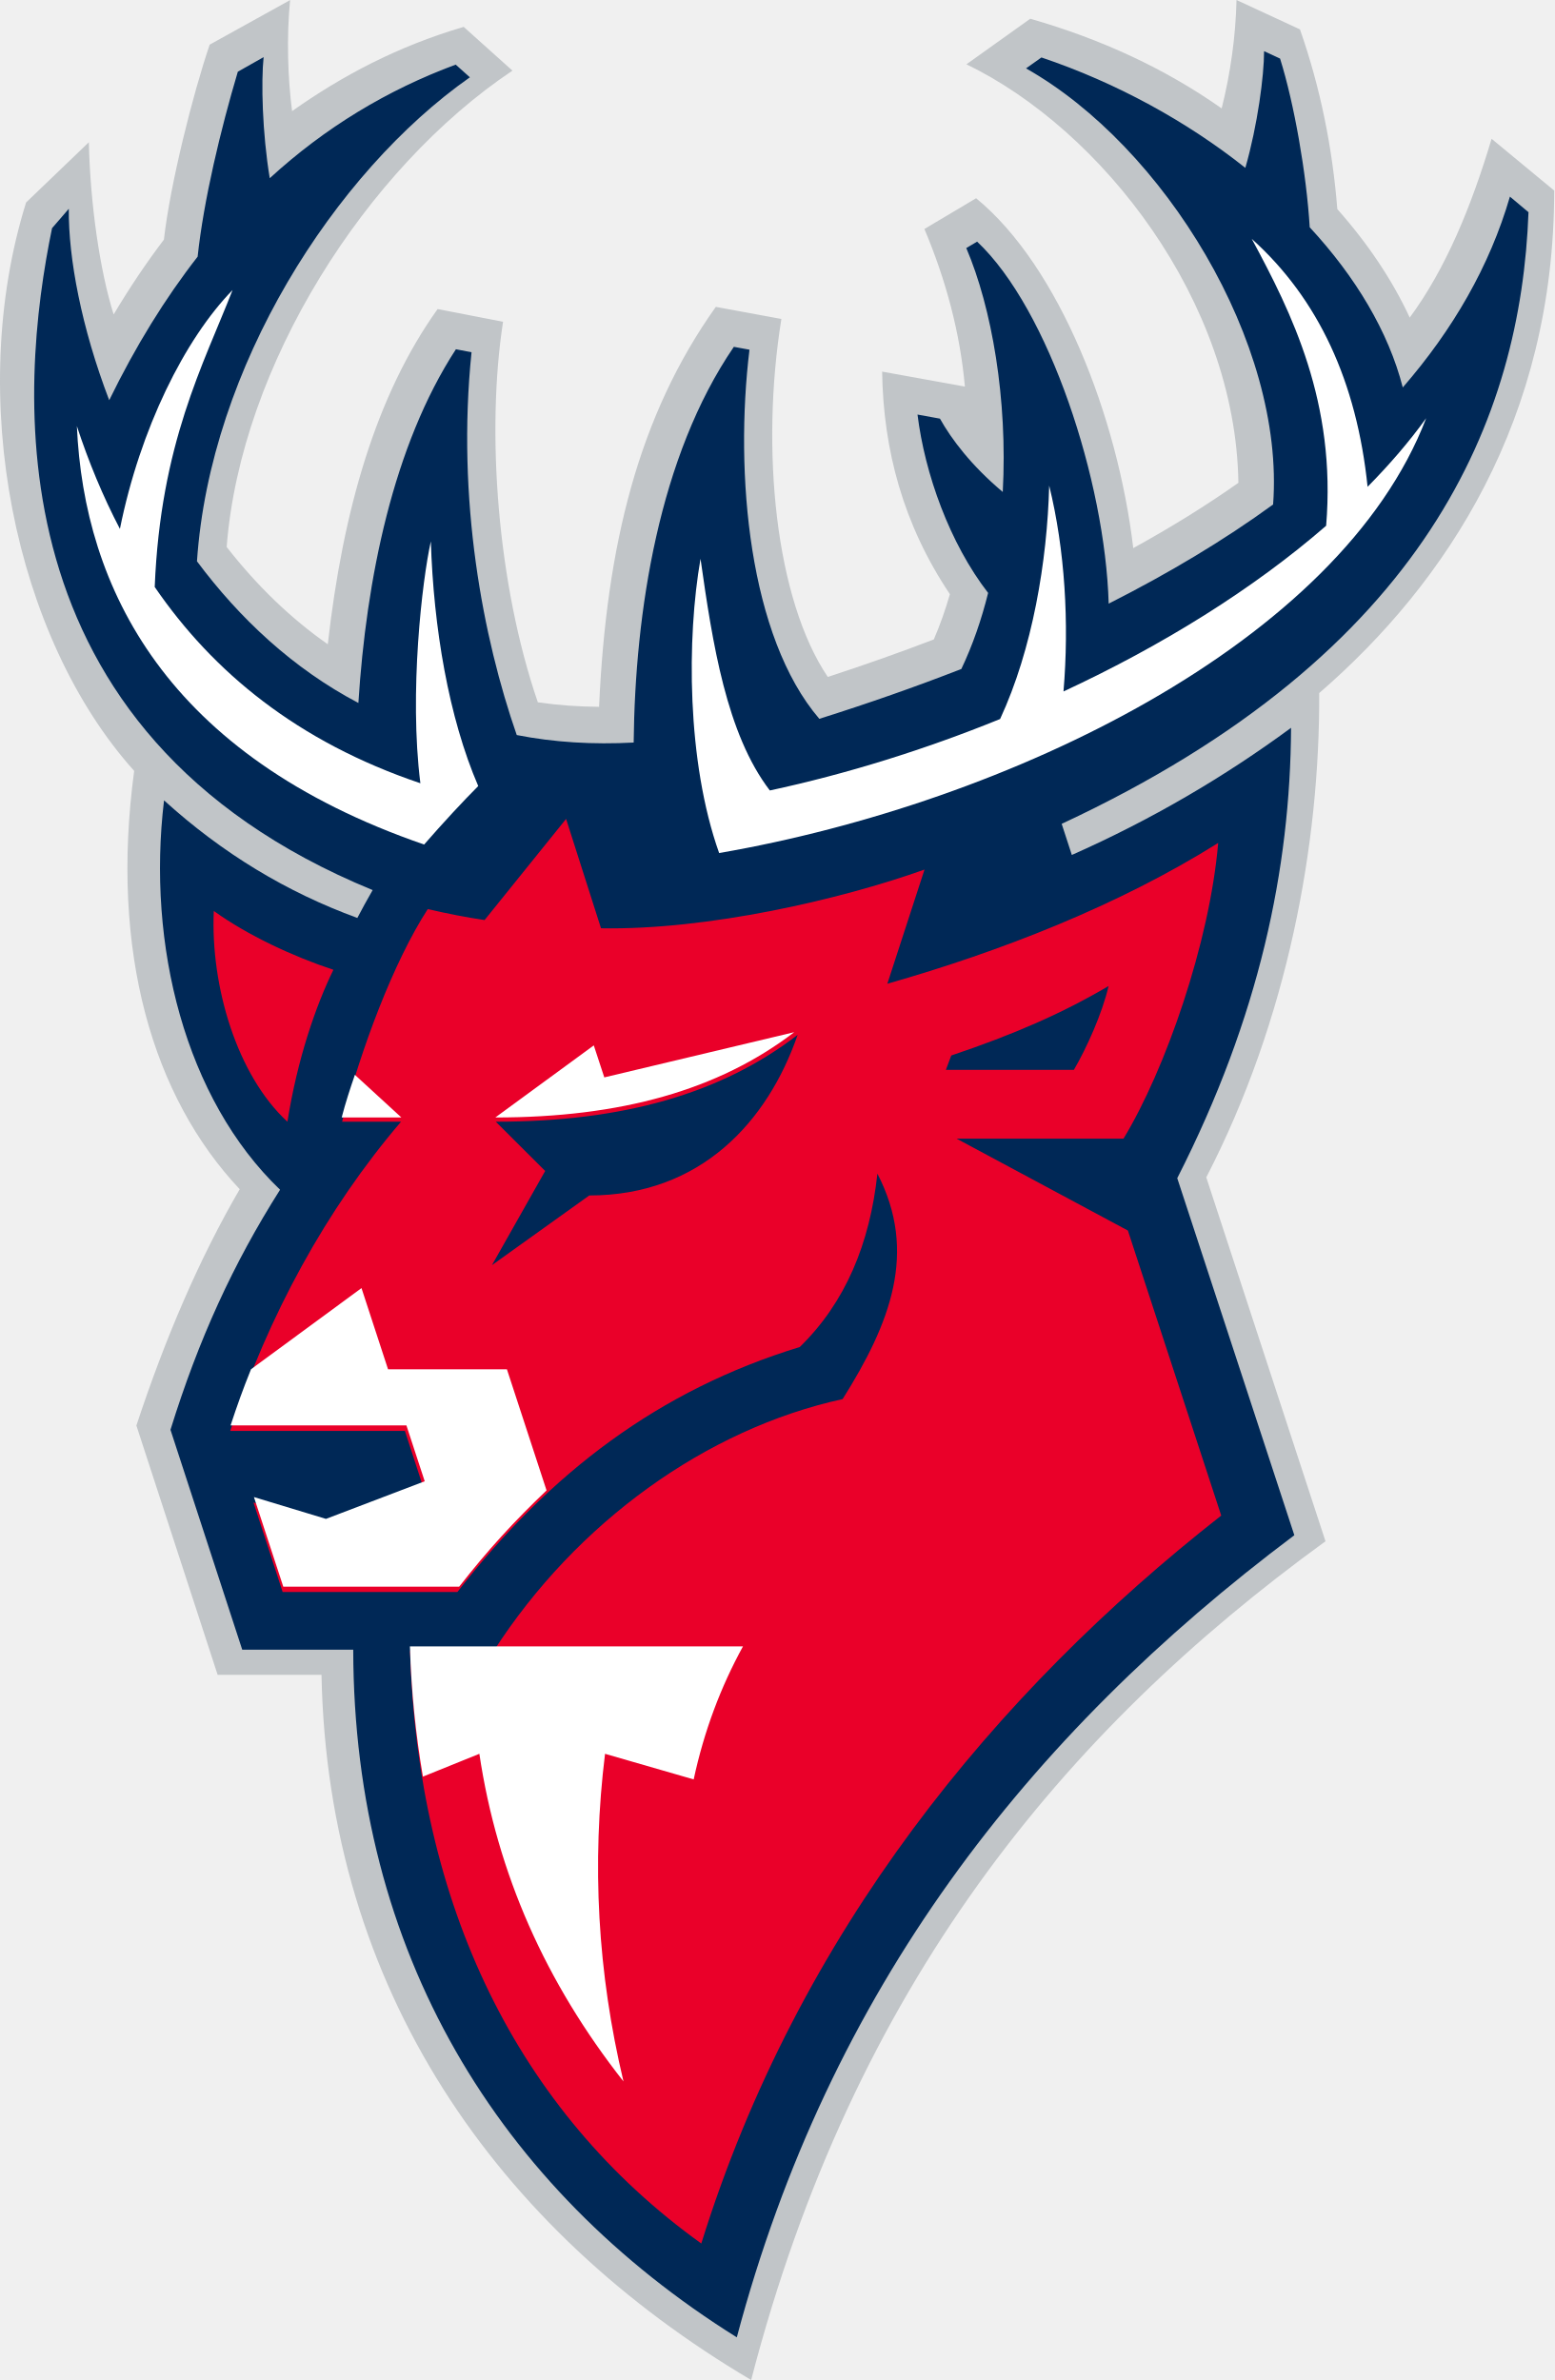
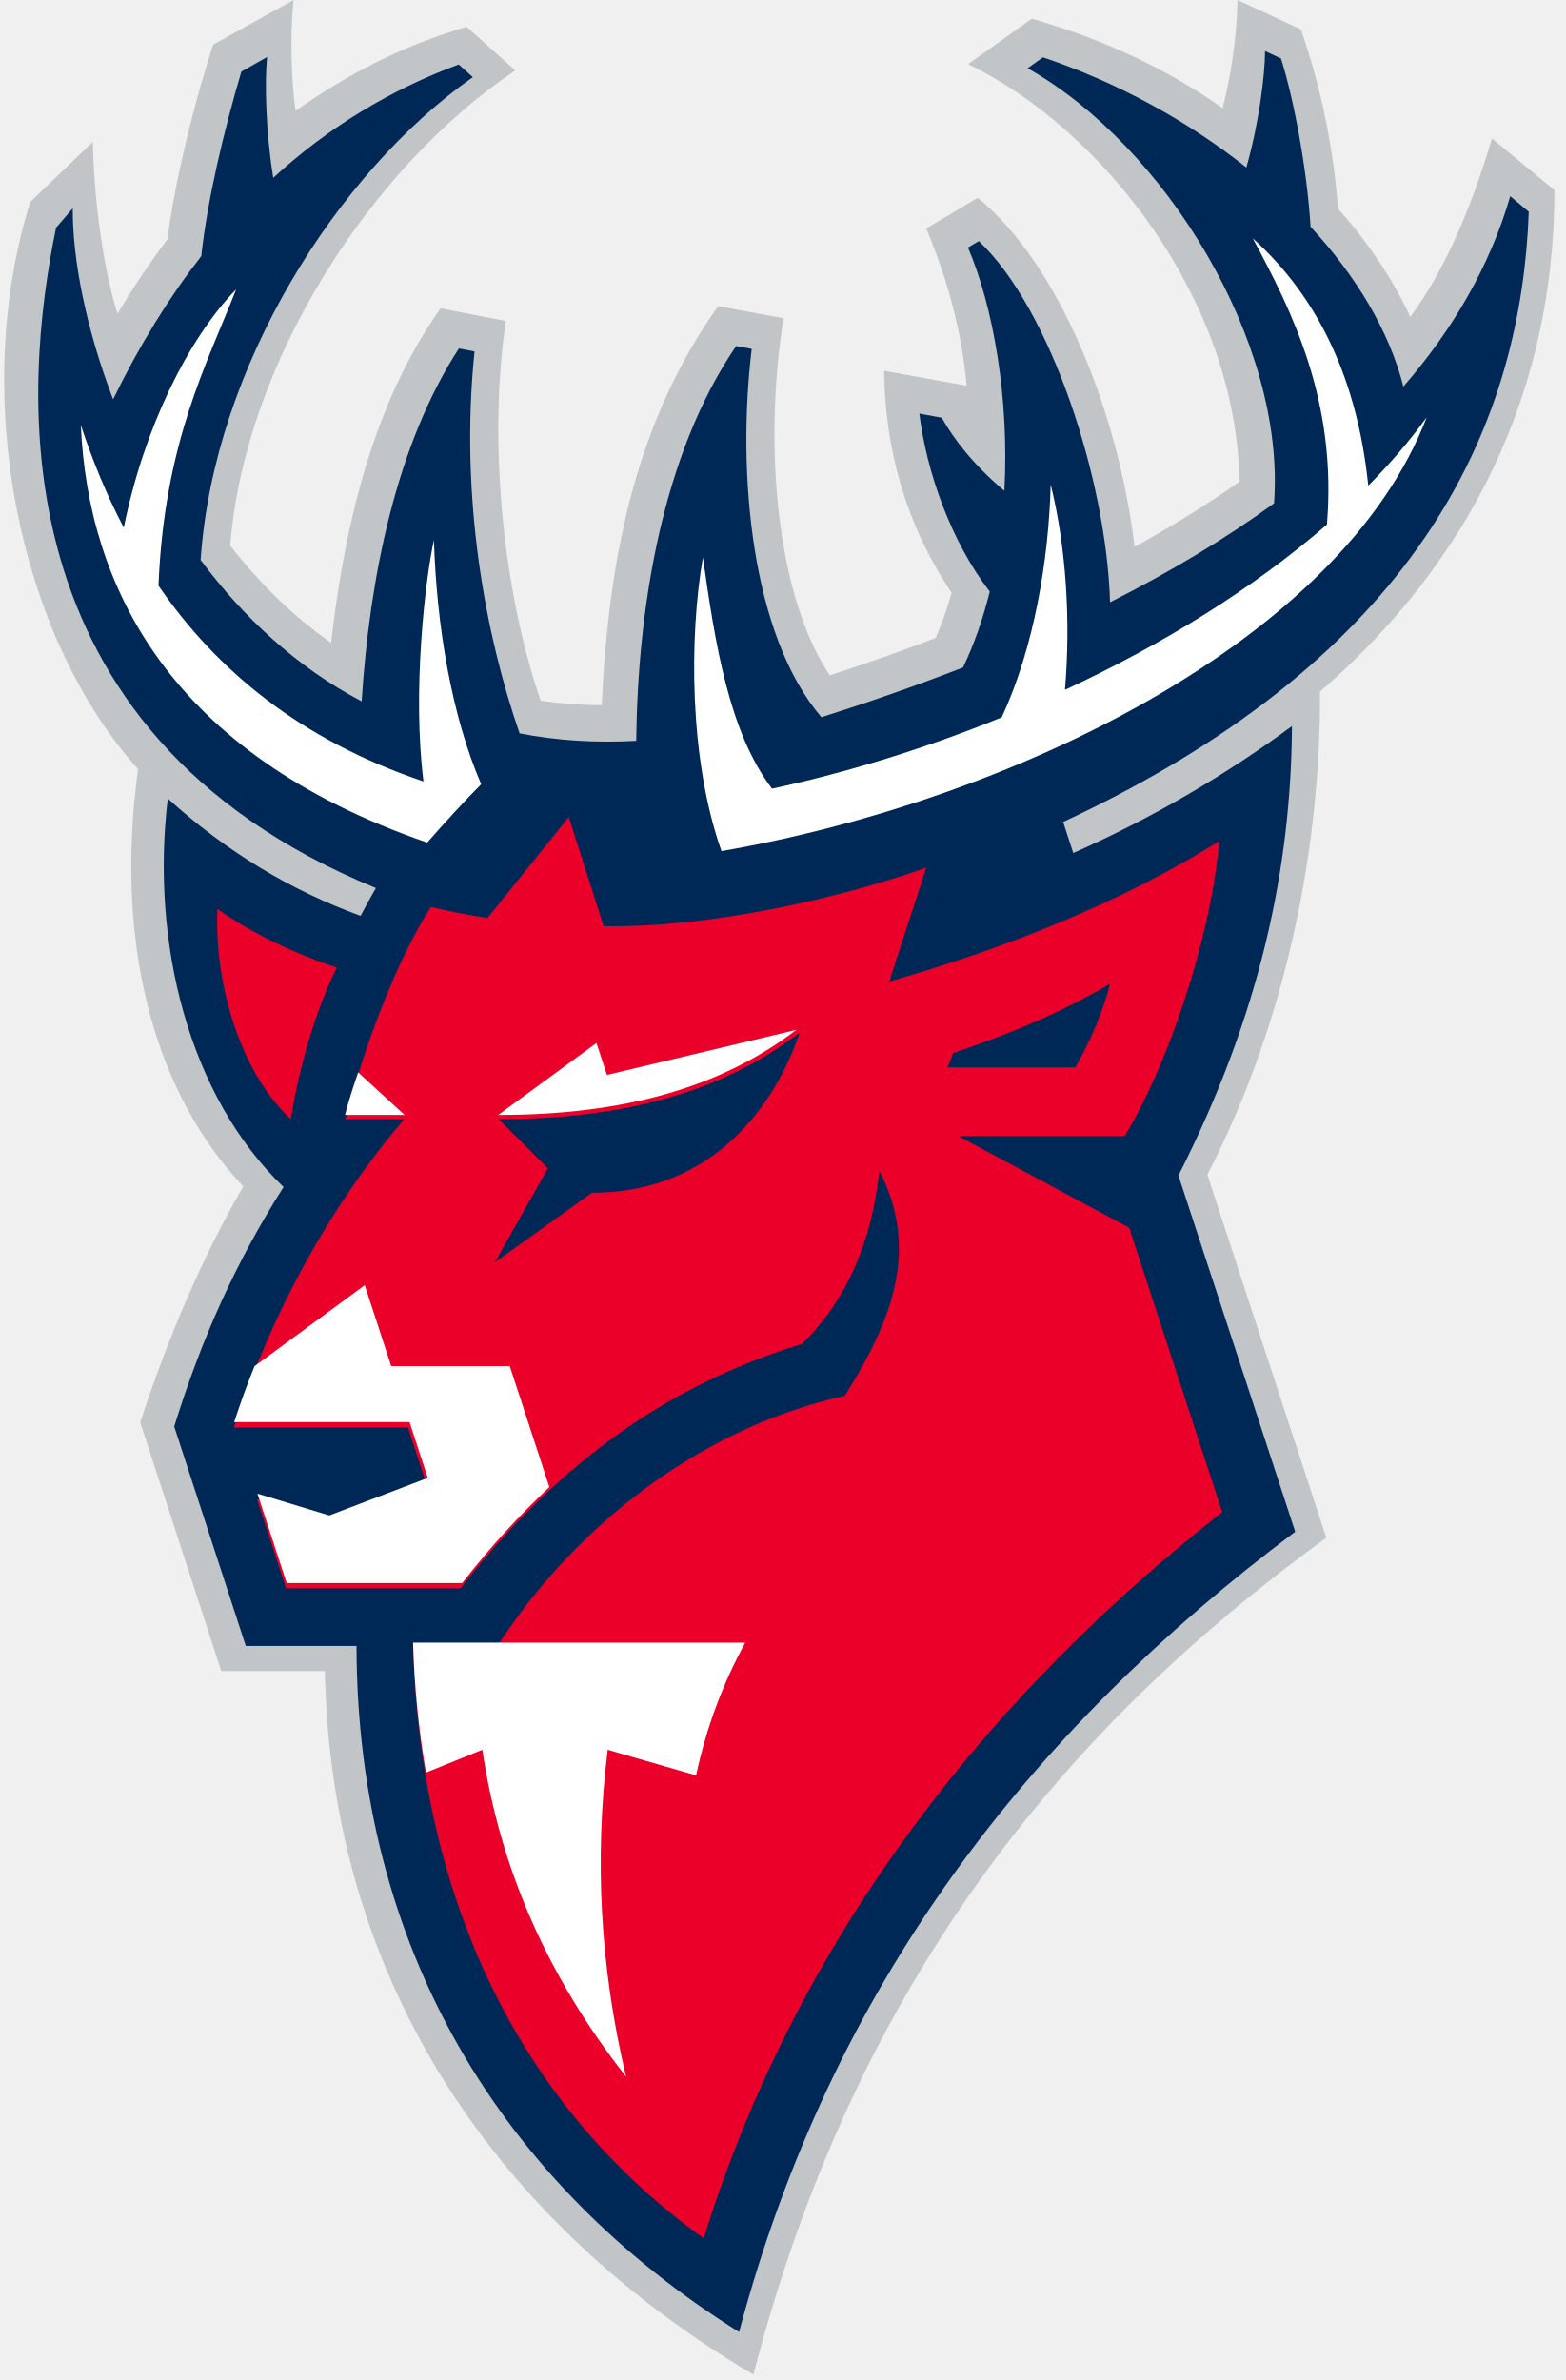
- <svg xmlns="http://www.w3.org/2000/svg" width="79" height="121" viewBox="0 0 79 121" fill="none">
-   <g clip-path="url(#clip0_1_1595)">
-     <path d="M79 9.691L75.814 7.056C74.773 10.539 73.471 13.681 71.653 16.147C70.782 14.261 69.537 12.395 67.973 10.632C67.73 7.559 67.118 4.463 66.074 1.494L62.849 0C62.81 1.828 62.541 3.741 62.094 5.512C59.215 3.484 55.96 1.982 52.365 0.953L49.121 3.269C55.995 6.591 62.81 15.302 62.945 24.547C61.316 25.696 59.528 26.806 57.601 27.866C56.815 21.225 53.852 13.551 49.614 10.079L46.986 11.642C48.073 14.223 48.797 16.9 49.044 19.654L44.837 18.893C44.894 22.861 45.904 26.66 48.281 30.209C48.05 31.015 47.776 31.784 47.464 32.509C45.734 33.174 43.928 33.812 42.074 34.415C39.42 30.477 38.645 22.861 39.716 16.216L36.383 15.602C32.454 21.121 30.816 27.735 30.45 35.935C29.383 35.928 28.339 35.851 27.337 35.705C25.272 29.686 24.706 21.931 25.569 16.358L22.243 15.713C19.107 20.096 17.427 25.961 16.661 32.755C14.792 31.449 13.07 29.794 11.521 27.808C12.234 18.559 18.622 8.558 26.046 3.591L23.569 1.367C20.217 2.351 17.389 3.849 14.846 5.65C14.626 3.968 14.561 1.863 14.746 0.004L10.658 2.27C9.803 4.778 8.65 9.36 8.331 12.183C7.429 13.37 6.578 14.642 5.776 15.986C5.071 13.747 4.586 10.351 4.516 7.232L1.326 10.294C-1.756 20.165 0.721 32.398 6.82 39.193C5.58 48.388 7.772 55.781 12.184 60.46C10.122 64.005 8.396 68.038 6.932 72.474L11.062 85.149H16.341C16.657 101.139 25.237 113.345 38.179 121C43.373 100.977 54.022 88.053 67.372 78.358L61.312 59.857C65.446 51.852 67.091 42.914 67.052 35.236C73.572 29.594 78.996 21.271 78.996 9.691H79Z" fill="#C1C5C8" />
-     <path d="M77.698 10.795L76.746 9.996C75.717 13.532 73.848 16.761 71.3 19.698C70.575 16.865 68.902 14.074 66.57 11.555C66.405 8.818 65.776 5.247 65.063 2.978L64.25 2.602C64.25 3.85 63.922 6.361 63.298 8.534C60.319 6.169 56.749 4.207 52.934 2.921L52.151 3.477C59.147 7.424 65.322 17.448 64.709 25.649C62.203 27.473 59.397 29.15 56.352 30.69C56.175 24.471 53.315 15.717 49.665 12.285L49.114 12.611C50.413 15.648 51.222 20.309 50.968 25.012C49.368 23.668 48.362 22.332 47.776 21.284L46.635 21.076C47.005 24.079 48.27 27.622 50.224 30.145C49.888 31.496 49.441 32.798 48.863 34.011C46.543 34.917 44.13 35.761 41.644 36.545C38.067 32.372 37.327 24.09 38.094 17.779L37.3 17.633C33.488 23.211 32.278 31.116 32.208 37.751C30.146 37.862 28.165 37.743 26.265 37.37C24.549 32.437 23.197 25.415 23.967 17.909L23.173 17.756C19.982 22.658 18.614 29.454 18.216 35.739C14.886 33.988 12.165 31.427 10.011 28.536C10.677 18.689 16.979 8.779 23.883 3.93L23.162 3.285C19.685 4.575 16.532 6.476 13.711 9.06C13.329 6.752 13.268 4.138 13.399 2.905L12.088 3.646C11.217 6.568 10.346 10.208 10.045 13.049C8.395 15.164 6.896 17.59 5.551 20.347C4.137 16.65 3.473 13.121 3.497 10.615L2.645 11.601C1.003 19.583 -0.608 37.224 18.941 45.252C18.672 45.721 18.39 46.231 18.163 46.669C14.594 45.367 11.313 43.394 8.338 40.691C7.455 48.043 9.413 55.864 14.235 60.486C11.853 64.245 10.095 68.084 8.665 72.691L12.312 83.871H17.954C17.978 99.244 25.316 111.245 37.45 118.831C42.149 101.159 52.19 88.259 65.788 78.051L59.837 59.899C64.011 51.702 65.584 44.158 65.622 37.002C62.222 39.505 58.522 41.674 54.479 43.467L53.963 41.885C72.649 33.174 77.305 21.138 77.69 10.795H77.698Z" fill="#002856" />
-     <path d="M48.623 57.889H57.105C59.23 54.388 61.482 47.94 61.918 42.856C56.828 46.049 50.837 48.378 45.101 50.015L46.991 44.209C42.721 45.734 35.968 47.294 30.548 47.194L28.773 41.634L24.63 46.776C23.695 46.637 22.732 46.449 21.743 46.218C20.003 48.904 18.351 53.312 17.388 57.028H20.384C16.58 61.478 13.646 66.869 11.702 72.748H20.58L21.504 75.584L16.518 77.494L12.884 76.387L14.366 80.937H23.248C27.968 74.869 33.481 70.677 40.65 68.483C42.968 66.223 44.211 63.234 44.596 59.668C46.664 63.668 45.251 67.276 42.829 71.13C35.895 72.648 29.304 77.394 25.088 83.942H20.842C21.227 96.792 26.259 107.321 35.645 114.061C40.569 98.233 50.575 86.067 62.072 77.052L57.328 62.561L48.62 57.889H48.623ZM29.951 60.778L25.004 64.321L27.71 59.533L25.2 57.028C31.641 57.028 36.654 55.61 40.542 52.613C39.014 57.028 35.614 60.778 29.951 60.778ZM54.587 54.392H48.077L48.35 53.662C51.534 52.59 53.983 51.522 56.347 50.13C56.023 51.533 55.219 53.304 54.583 54.392H54.587ZM10.863 46.311C12.587 47.552 14.905 48.632 16.946 49.304C16.041 51.156 15.113 53.854 14.609 57.028C12.056 54.68 10.693 50.15 10.867 46.307L10.863 46.311Z" fill="#EA0029" />
-     <path d="M35.259 90.463C35.785 88.015 36.63 85.768 37.764 83.703H20.835C20.904 86 21.135 88.223 21.496 90.324L24.365 89.164C25.272 95.257 27.738 100.799 31.69 105.821C30.373 100.294 30.066 94.741 30.753 89.164L35.259 90.466V90.463Z" fill="white" />
-     <path d="M12.906 76.108L14.398 80.666H23.339C24.811 78.78 26.141 77.337 27.78 75.773L25.765 69.614H19.723L18.374 65.487L12.758 69.614C12.344 70.642 12.076 71.389 11.72 72.467H20.657L21.587 75.308L16.568 77.221L12.909 76.112L12.906 76.108Z" fill="white" />
-     <path d="M17.363 56.813H20.401L18.038 54.645C17.8 55.337 17.558 56.072 17.367 56.813H17.363Z" fill="white" />
-     <path d="M30.715 54.775L30.181 53.148L25.176 56.813C31.554 56.813 36.517 55.421 40.368 52.477L30.715 54.775Z" fill="white" />
-     <path fill-rule="evenodd" clip-rule="evenodd" d="M69.512 24.755C68.962 19.411 67.009 15.189 63.624 12.144C65.655 15.909 67.924 20.468 67.405 26.729C63.709 29.941 59.086 32.816 54.055 35.154C54.348 31.675 54.132 27.956 53.328 24.689C53.228 28.521 52.482 33.002 50.833 36.555C47.021 38.106 43.048 39.345 39.129 40.188C36.925 37.305 36.218 32.723 35.606 28.409C34.906 32.41 34.895 38.71 36.552 43.369C51.294 40.819 68.128 32.665 72.489 21.261C71.632 22.453 70.628 23.618 69.509 24.752L69.512 24.755Z" fill="white" />
-     <path fill-rule="evenodd" clip-rule="evenodd" d="M24.308 39.963C22.803 36.476 22.035 31.898 21.899 27.523C21.46 29.482 20.785 35.224 21.367 39.821C15.106 37.708 10.823 34.16 7.864 29.843C8.155 22.546 10.346 18.525 11.821 14.746C9.392 17.235 7.123 21.793 6.095 26.89C5.222 25.219 4.5 23.468 3.907 21.663C4.272 29.874 8.426 38.411 21.557 42.936C22.519 41.833 23.547 40.723 24.308 39.963Z" fill="white" />
+ <svg xmlns="http://www.w3.org/2000/svg" width="125" height="190" viewBox="0 0 125 190" fill="none">
+   <g clip-path="url(#clip0_1458_16440)">
+     <path d="M124.1 15.182L119.108 11.054C117.478 16.512 115.438 21.434 112.589 25.297C111.225 22.343 109.275 19.418 106.825 16.656C106.444 11.842 105.484 6.992 103.849 2.341L98.796 0C98.736 2.864 98.314 5.861 97.613 8.635C93.104 5.458 88.004 3.105 82.372 1.492L77.29 5.121C88.058 10.326 98.736 23.973 98.947 38.457C96.394 40.257 93.593 41.995 90.575 43.656C89.344 33.252 84.702 21.23 78.062 15.79L73.945 18.239C75.648 22.283 76.783 26.477 77.169 30.791L70.577 29.6C70.668 35.816 72.249 41.767 75.974 47.327C75.612 48.591 75.183 49.794 74.694 50.931C71.984 51.972 69.153 52.971 66.249 53.916C62.091 47.748 60.877 35.816 62.555 25.406L57.334 24.443C51.177 33.09 48.612 43.452 48.038 56.299C46.366 56.287 44.731 56.167 43.161 55.938C39.926 46.508 39.038 34.359 40.391 25.628L35.181 24.617C30.268 31.483 27.636 40.672 26.435 51.317C23.507 49.27 20.809 46.677 18.383 43.566C19.499 29.076 29.507 13.407 41.139 5.626L37.258 2.142C32.006 3.683 27.576 6.029 23.592 8.852C23.248 6.216 23.145 2.918 23.435 0.006L17.031 3.556C15.691 7.486 13.886 14.664 13.385 19.087C11.972 20.947 10.638 22.939 9.383 25.045C8.278 21.537 7.518 16.217 7.409 11.331L2.411 16.127C-2.418 31.591 1.463 50.757 11.019 61.402C9.075 75.808 12.509 87.391 19.421 94.72C16.191 100.274 13.487 106.593 11.194 113.543L17.664 133.4H25.934C26.429 158.451 39.871 177.574 60.147 189.567C68.284 158.198 84.968 137.949 105.883 122.761L96.388 93.775C102.865 81.235 105.442 67.233 105.382 55.204C115.595 46.364 124.094 33.325 124.094 15.182H124.1Z" fill="#C1C5C8" />
+     <path d="M122.06 16.913L120.569 15.661C118.957 21.201 116.028 26.259 112.037 30.861C110.901 26.422 108.28 22.049 104.627 18.103C104.367 13.815 103.383 8.221 102.266 4.666L100.992 4.077C100.992 6.032 100.479 9.965 99.5 13.37C94.832 9.665 89.241 6.591 83.263 4.576L82.037 5.448C92.997 11.631 102.671 27.336 101.71 40.184C97.785 43.041 93.389 45.669 88.619 48.081C88.341 38.337 83.86 24.623 78.142 19.246L77.278 19.757C79.313 24.515 80.581 31.817 80.183 39.185C77.677 37.08 76.101 34.987 75.183 33.345L73.395 33.02C73.975 37.724 75.956 43.276 79.017 47.227C78.492 49.344 77.791 51.383 76.886 53.284C73.25 54.703 69.47 56.027 65.576 57.254C59.972 50.716 58.812 37.742 60.014 27.853L58.77 27.625C52.798 36.364 50.902 48.749 50.793 59.143C47.562 59.317 44.459 59.13 41.481 58.547C38.794 50.818 36.675 39.817 37.882 28.058L36.638 27.817C31.638 35.498 29.495 46.144 28.873 55.991C23.655 53.248 19.392 49.236 16.017 44.707C17.061 29.279 26.934 13.755 37.75 6.158L36.62 5.147C31.173 7.168 26.234 10.146 21.814 14.194C21.216 10.579 21.119 6.483 21.325 4.552L19.272 5.713C17.907 10.29 16.542 15.992 16.071 20.443C13.486 23.757 11.137 27.558 9.03 31.877C6.814 26.085 5.775 20.557 5.811 16.63L4.477 18.175C1.905 30.68 -0.62 58.318 30.008 70.895C29.585 71.629 29.144 72.429 28.788 73.115C23.197 71.076 18.058 67.984 13.396 63.75C12.013 75.268 15.081 87.52 22.635 94.762C18.903 100.651 16.15 106.666 13.909 113.883L19.622 131.399H28.462C28.498 155.482 39.996 174.284 59.005 186.169C66.367 158.483 82.097 138.273 103.401 122.28L94.078 93.842C100.617 81 103.081 69.181 103.142 57.969C97.815 61.891 92.019 65.29 85.684 68.099L84.875 65.62C114.15 51.973 121.445 33.116 122.048 16.913H122.06Z" fill="#002856" />
+     <path d="M76.51 90.692H89.798C93.127 85.208 96.656 75.106 97.338 67.142C89.364 72.144 79.978 75.793 70.991 78.357L73.953 69.26C67.264 71.651 56.684 74.095 48.191 73.938L45.411 65.227L38.921 73.282C37.455 73.065 35.947 72.77 34.397 72.409C31.671 76.617 29.083 83.522 27.575 89.344H32.268C26.308 96.315 21.712 104.761 18.666 113.972H32.575L34.023 118.415L26.212 121.407L20.518 119.673L22.84 126.802H36.755C44.15 117.295 52.787 110.728 64.018 107.29C67.649 103.75 69.598 99.067 70.201 93.48C73.44 99.747 71.226 105.4 67.433 111.438C56.569 113.816 46.243 121.251 39.638 131.509H32.986C33.589 151.641 41.472 168.136 56.177 178.695C63.892 153.898 79.568 134.838 97.579 120.715L90.148 98.013L76.504 90.692H76.51ZM47.256 95.22L39.506 100.77L43.746 93.269L39.813 89.344C49.904 89.344 57.758 87.122 63.85 82.427C61.455 89.344 56.129 95.22 47.256 95.22ZM85.853 85.214H75.654L76.082 84.07C81.07 82.391 84.906 80.717 88.61 78.538C88.103 80.735 86.843 83.51 85.847 85.214H85.853ZM17.352 72.554C20.054 74.498 23.685 76.19 26.881 77.243C25.464 80.145 24.01 84.371 23.22 89.344C19.221 85.666 17.086 78.568 17.358 72.548L17.352 72.554Z" fill="#EA0029" />
+     <path d="M55.572 141.725C56.397 137.89 57.721 134.37 59.496 131.134H32.975C33.083 134.733 33.444 138.216 34.01 141.507L38.505 139.69C39.926 149.236 43.789 157.919 49.982 165.786C47.917 157.127 47.436 148.427 48.514 139.69L55.572 141.731V141.725Z" fill="white" />
+     <path d="M20.552 119.237L22.89 126.378H36.898C39.205 123.422 41.287 121.161 43.856 118.712L40.698 109.062H31.232L29.119 102.597L20.321 109.062C19.672 110.673 19.253 111.843 18.694 113.531H32.696L34.153 117.982L26.29 120.98L20.558 119.243L20.552 119.237Z" fill="white" />
+     <path d="M27.535 89.008H32.295L28.594 85.611C28.22 86.694 27.841 87.846 27.541 89.008H27.535Z" fill="white" />
+     <path d="M48.453 85.815L47.617 83.266L39.775 89.008C49.767 89.008 57.544 86.826 63.576 82.213L48.453 85.815Z" fill="white" />
+     <path fill-rule="evenodd" clip-rule="evenodd" d="M109.236 38.783C108.375 30.41 105.314 23.796 100.011 19.024C103.193 24.923 106.748 32.066 105.934 41.875C100.144 46.907 92.901 51.412 85.02 55.074C85.478 49.623 85.141 43.797 83.881 38.68C83.725 44.682 82.556 51.703 79.971 57.269C74 59.7 67.775 61.64 61.636 62.961C58.183 58.445 57.075 51.266 56.116 44.506C55.02 50.775 55.002 60.645 57.599 67.945C80.694 63.95 107.067 51.175 113.9 33.308C112.556 35.176 110.984 37.001 109.23 38.777L109.236 38.783Z" fill="white" />
+     <path fill-rule="evenodd" clip-rule="evenodd" d="M38.416 62.608C36.057 57.145 34.854 49.973 34.642 43.12C33.955 46.188 32.897 55.184 33.809 62.386C24 59.076 17.29 53.517 12.653 46.754C13.109 35.322 16.543 29.022 18.852 23.101C15.047 27 11.492 34.142 9.882 42.127C8.514 39.509 7.384 36.766 6.454 33.938C7.025 46.802 13.534 60.178 34.106 67.266C35.614 65.538 37.224 63.8 38.416 62.608Z" fill="white" />
  </g>
  <defs>
-     <clipPath id="clip0_1_1595">
-       <rect width="79" height="121" fill="white" />
+     <clipPath id="clip0_1458_16440">
+       <rect width="123.767" height="189.567" fill="white" transform="translate(0.333252)" />
    </clipPath>
  </defs>
</svg>
